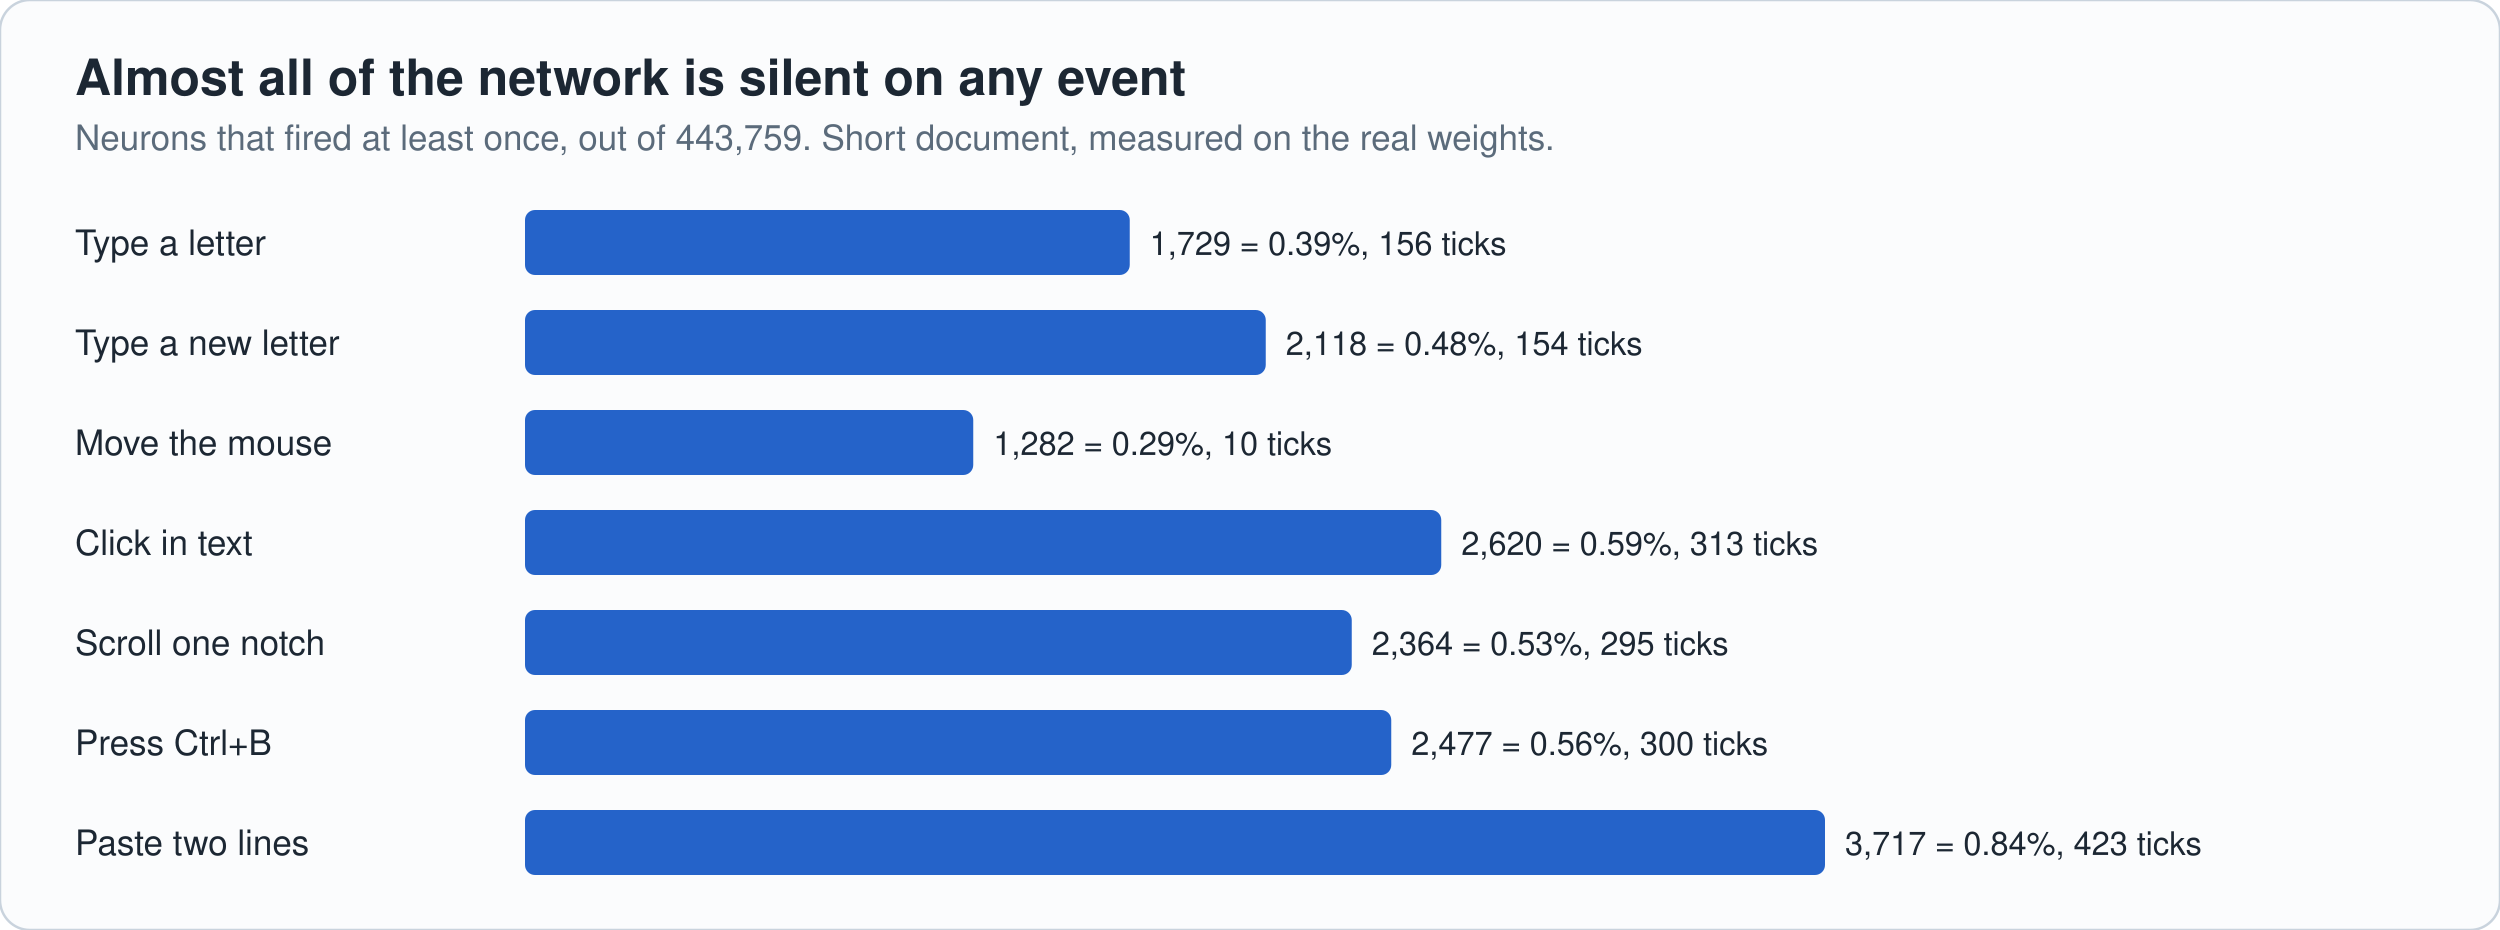
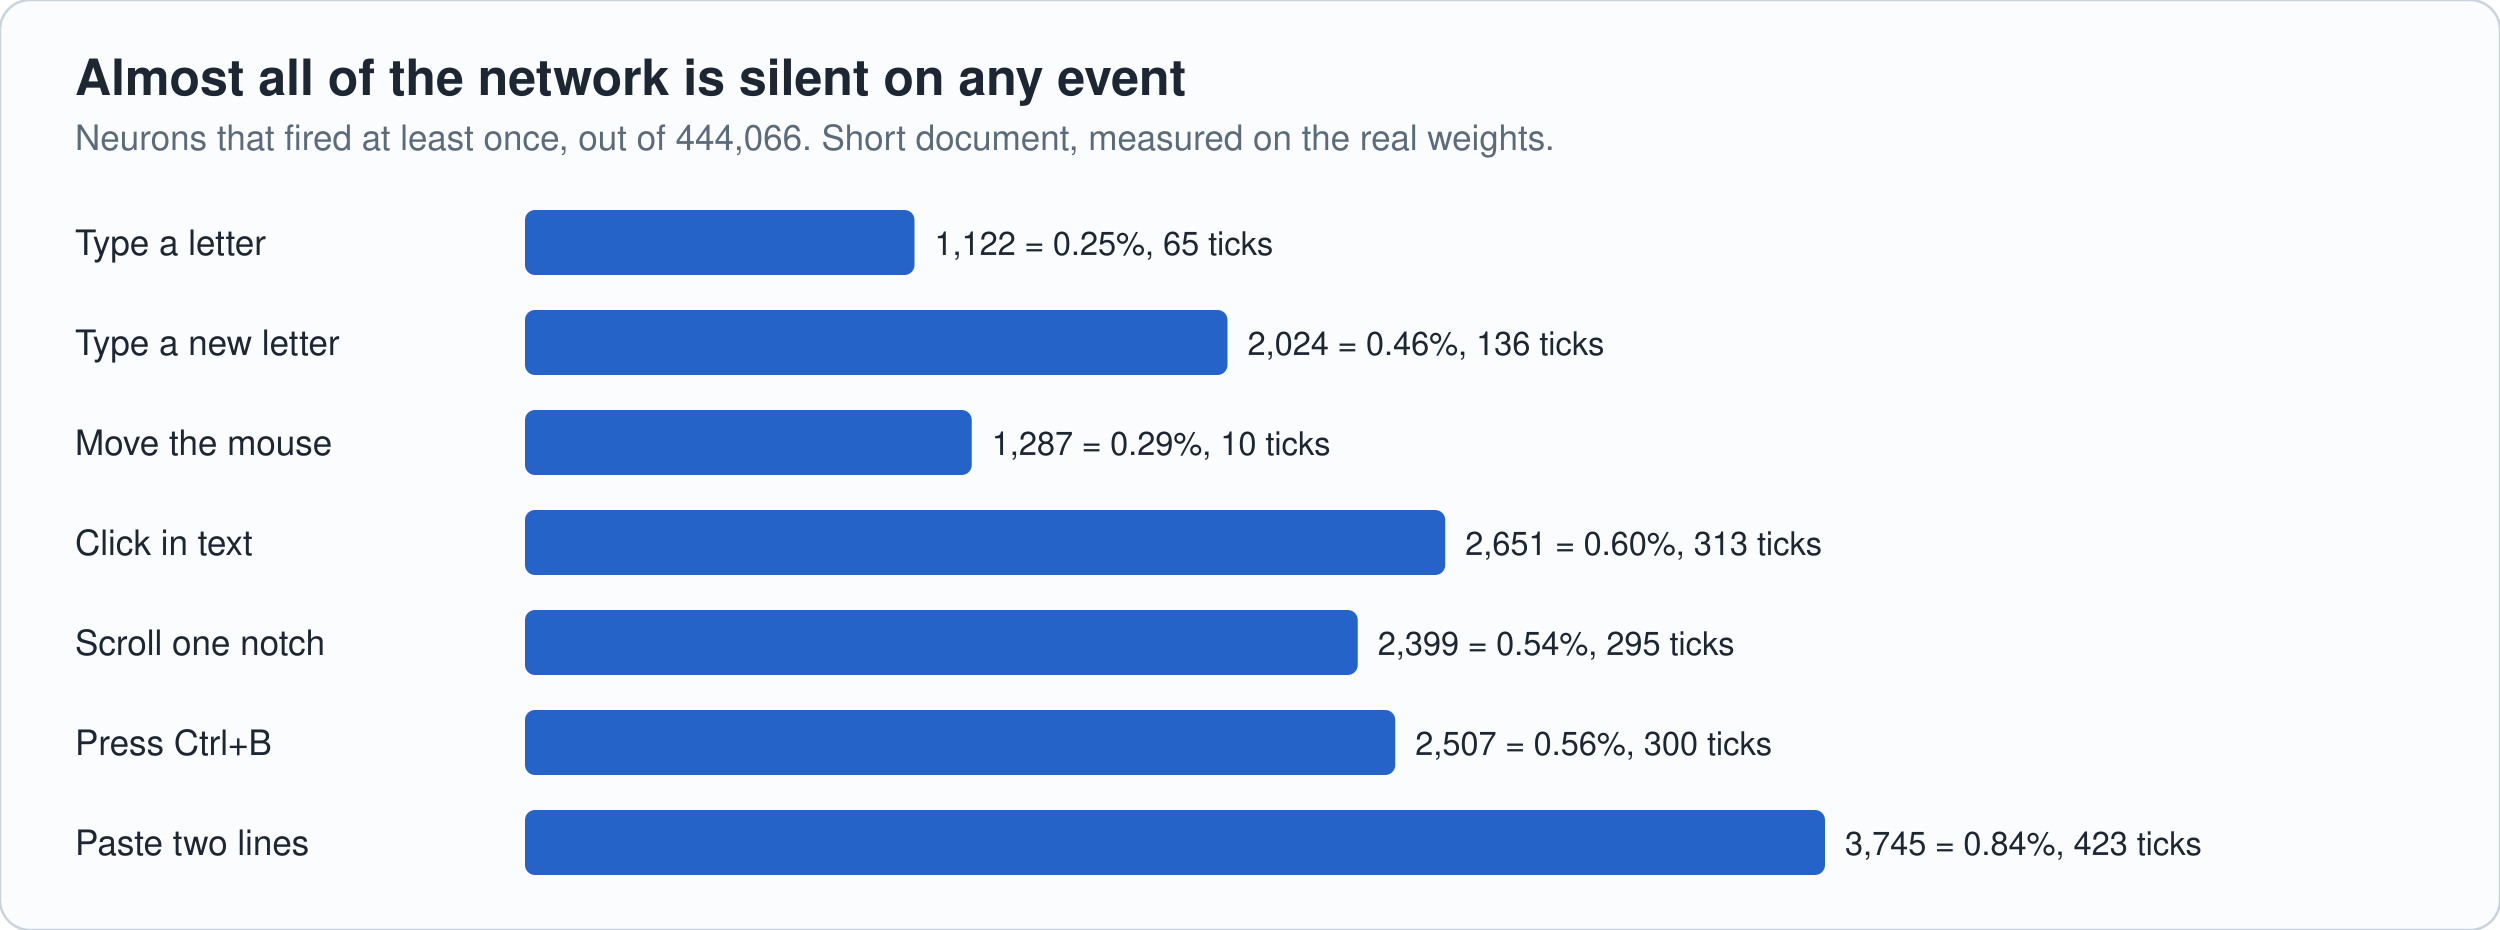
<svg xmlns="http://www.w3.org/2000/svg" viewBox="0 0 1000 372" width="1000" height="372" role="img" aria-label="Fraction of neurons firing per event" font-family="-apple-system,'Segoe UI',Helvetica,Arial,sans-serif">
  <rect width="1000" height="372" rx="12" fill="#fbfcfd" stroke="#c9d3dd" />
  <text x="30" y="38" font-size="20" fill="#1c2733" text-anchor="start" font-weight="700">Almost all of the network is silent on any event</text>
-   <text x="30" y="60" font-size="14" fill="#5b6b7b" text-anchor="start" font-weight="400">Neurons that fired at least once, out of 443,759. Short document, measured on the real weights.</text>
+   <text x="30" y="60" font-size="14" fill="#5b6b7b" text-anchor="start" font-weight="400">Neurons that fired at least once, out of 444,066. Short document, measured on the real weights.</text>
  <text x="30" y="102" font-size="14" fill="#1c2733" text-anchor="start" font-weight="400">Type a letter</text>
-   <rect x="210" y="84" width="241.9" height="26" rx="4" fill="#2563c9" />
-   <text x="459.883" y="102" font-size="13" fill="#1c2733" text-anchor="start" font-weight="400">1,729 = 0.39%, 156 ticks</text>
+   <rect x="210" y="84" width="155.8" height="26" rx="4" fill="#2563c9" />
+   <text x="373.792" y="102" font-size="13" fill="#1c2733" text-anchor="start" font-weight="400">1,122 = 0.25%, 65 ticks</text>
  <text x="30" y="142" font-size="14" fill="#1c2733" text-anchor="start" font-weight="400">Type a new letter</text>
-   <rect x="210" y="124" width="296.3" height="26" rx="4" fill="#2563c9" />
-   <text x="514.303" y="142" font-size="13" fill="#1c2733" text-anchor="start" font-weight="400">2,118 = 0.48%, 154 ticks</text>
+   <rect x="210" y="124" width="281.0" height="26" rx="4" fill="#2563c9" />
+   <text x="499.036" y="142" font-size="13" fill="#1c2733" text-anchor="start" font-weight="400">2,024 = 0.46%, 136 ticks</text>
  <text x="30" y="182" font-size="14" fill="#1c2733" text-anchor="start" font-weight="400">Move the mouse</text>
-   <rect x="210" y="164" width="179.3" height="26" rx="4" fill="#2563c9" />
-   <text x="397.349" y="182" font-size="13" fill="#1c2733" text-anchor="start" font-weight="400">1,282 = 0.29%, 10 ticks</text>
+   <rect x="210" y="164" width="178.7" height="26" rx="4" fill="#2563c9" />
+   <text x="396.702" y="182" font-size="13" fill="#1c2733" text-anchor="start" font-weight="400">1,287 = 0.29%, 10 ticks</text>
  <text x="30" y="222" font-size="14" fill="#1c2733" text-anchor="start" font-weight="400">Click in text</text>
-   <rect x="210" y="204" width="366.5" height="26" rx="4" fill="#2563c9" />
-   <text x="584.532" y="222" font-size="13" fill="#1c2733" text-anchor="start" font-weight="400">2,620 = 0.59%, 313 ticks</text>
+   <rect x="210" y="204" width="368.1" height="26" rx="4" fill="#2563c9" />
+   <text x="586.096" y="222" font-size="13" fill="#1c2733" text-anchor="start" font-weight="400">2,651 = 0.60%, 313 ticks</text>
  <text x="30" y="262" font-size="14" fill="#1c2733" text-anchor="start" font-weight="400">Scroll one notch</text>
-   <rect x="210" y="244" width="330.7" height="26" rx="4" fill="#2563c9" />
-   <text x="548.718" y="262" font-size="13" fill="#1c2733" text-anchor="start" font-weight="400">2,364 = 0.53%, 295 ticks</text>
+   <rect x="210" y="244" width="333.1" height="26" rx="4" fill="#2563c9" />
+   <text x="551.105" y="262" font-size="13" fill="#1c2733" text-anchor="start" font-weight="400">2,399 = 0.54%, 295 ticks</text>
  <text x="30" y="302" font-size="14" fill="#1c2733" text-anchor="start" font-weight="400">Press Ctrl+B</text>
-   <rect x="210" y="284" width="346.5" height="26" rx="4" fill="#2563c9" />
-   <text x="564.527" y="302" font-size="13" fill="#1c2733" text-anchor="start" font-weight="400">2,477 = 0.56%, 300 ticks</text>
+   <rect x="210" y="284" width="348.1" height="26" rx="4" fill="#2563c9" />
+   <text x="566.101" y="302" font-size="13" fill="#1c2733" text-anchor="start" font-weight="400">2,507 = 0.56%, 300 ticks</text>
  <text x="30" y="342" font-size="14" fill="#1c2733" text-anchor="start" font-weight="400">Paste two lines</text>
  <rect x="210" y="324" width="520.0" height="26" rx="4" fill="#2563c9" />
-   <text x="738.0" y="342" font-size="13" fill="#1c2733" text-anchor="start" font-weight="400">3,717 = 0.84%, 423 ticks</text>
+   <text x="738.0" y="342" font-size="13" fill="#1c2733" text-anchor="start" font-weight="400">3,745 = 0.84%, 423 ticks</text>
</svg>
